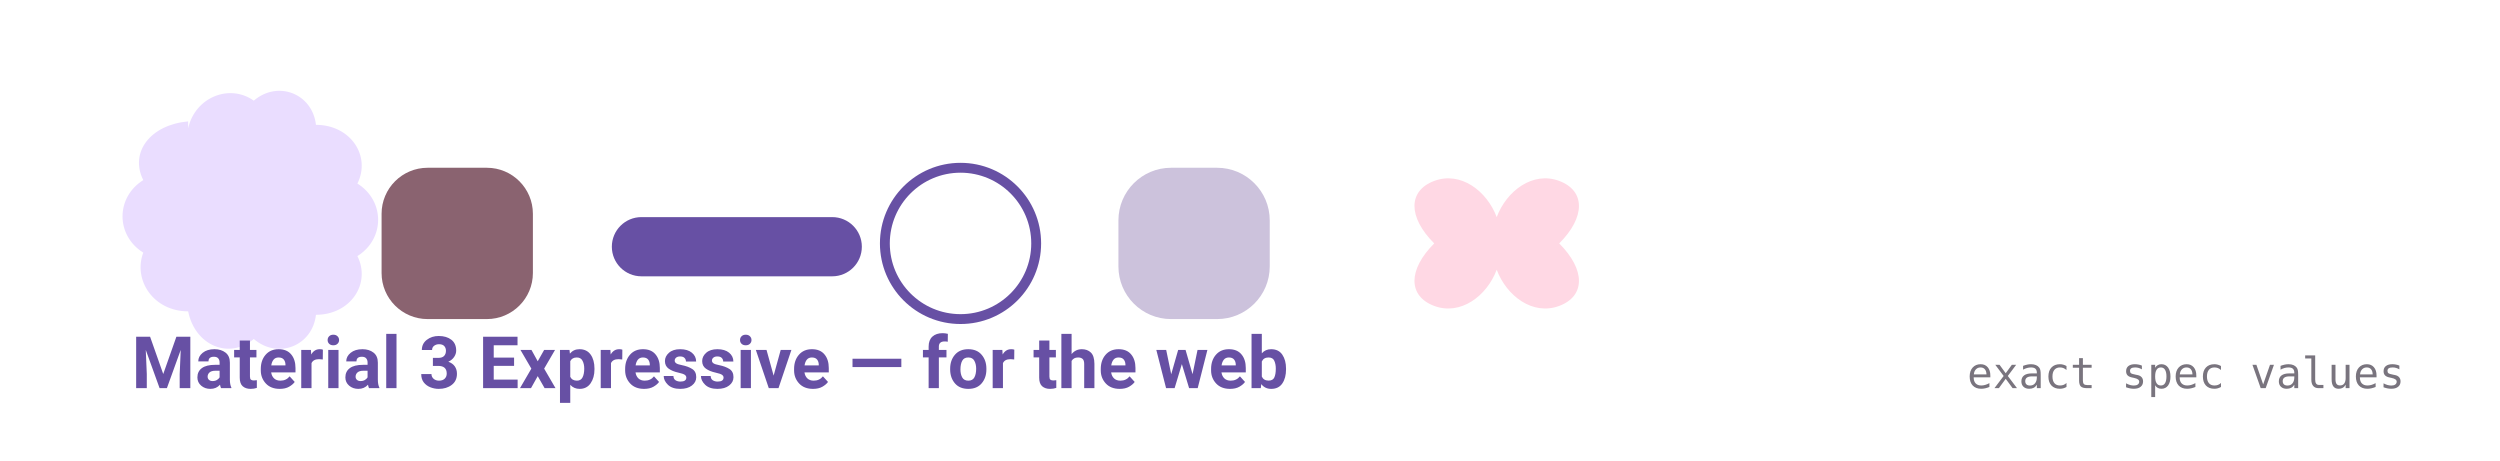
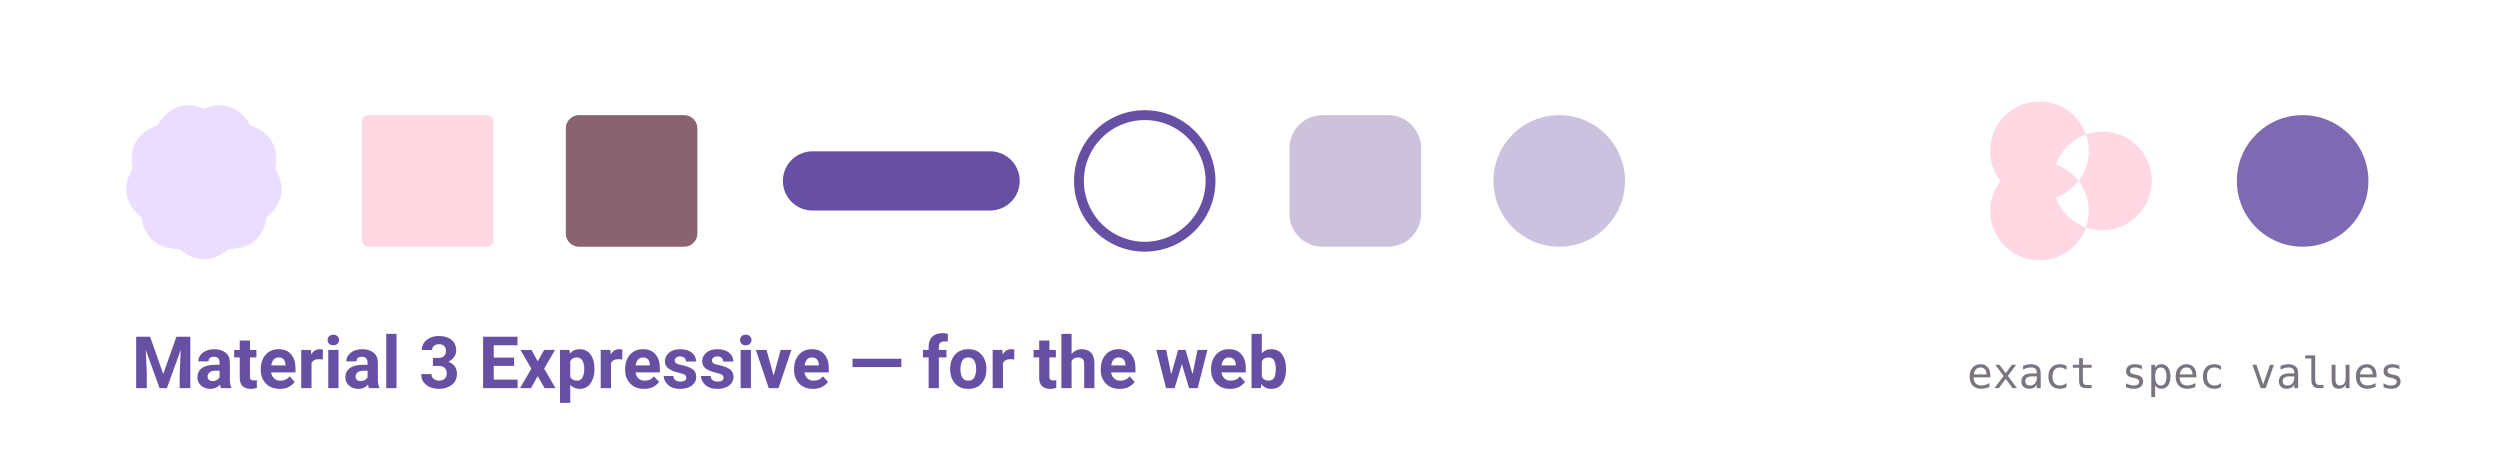
<svg xmlns="http://www.w3.org/2000/svg" width="760" height="140" viewBox="0 0 760 140" role="img" aria-label="m3-expressive-web — Material 3 Expressive for the web">
-   <g transform="translate(40,55)">
-     <path d="M24 0c2-9 12-13 19-8 7-6 17-2 18 7 10 0 16 9 12 17 8 5 8 16 0 21 4 8-2 17-12 17-1 9-11 13-18 7-7 6-17 2-19-8-10 0-16-9-13-17-8-5-8-16 0-21-4-8 2-16 13-17z" transform="translate(-8,-16) scale(1.05)" fill="#EADDFF" />
-     <rect x="76" y="-4" width="46" height="46" rx="14" fill="#7D5260" opacity=".9" />
-     <rect x="146" y="11" width="76" height="18" rx="9" fill="#6750A4" />
-     <circle cx="252" cy="19" r="23" fill="none" stroke="#6750A4" stroke-width="3" />
-     <rect x="300" y="-4" width="46" height="46" rx="16" fill="#CCC2DC" />
-     <path d="M396 19c-8-8-8-16 0-19 8-3 16 3 19 11 3-8 11-14 19-11 8 3 8 11 0 19 8 8 8 16 0 19-8 3-16-3-19-11-3 8-11 14-19 11-8-3-8-11 0-19z" fill="#FFD8E4" />
-   </g>
+   <path d="M62 33 Q71.2 29.6 76.1 38.1 Q85.4 41.5 83.7 51.2 Q88.6 59.7 81.1 66 Q79.4 75.7 69.5 75.7 Q62 82 54.5 75.7 Q44.6 75.7 42.9 66 Q35.4 59.7 40.3 51.2 Q38.6 41.5 47.9 38.1 Q52.8 29.6 62 33 Z" fill="#EADDFF" />
+   <rect x="110" y="35" width="40" height="40" rx="2" fill="#FFD8E4" />
+   <rect x="172" y="35" width="40" height="40" rx="4" fill="#7D5260" opacity=".9" />
+   <rect x="238" y="46" width="72" height="18" rx="9" fill="#6750A4" />
+   <circle cx="348" cy="55" r="20" fill="none" stroke="#6750A4" stroke-width="3" />
+   <rect x="392" y="35" width="40" height="40" rx="10" fill="#CCC2DC" />
+   <rect x="454" y="35" width="40" height="40" rx="20" fill="#6750A4" opacity=".35" />
+   <path d="M615 50 A15 15 0 1 1 615 50 A15 15 0 1 0 625 50 A15 15 0 1 1 625 60 A15 15 0 1 0 615 60 Z" fill="#FFD8E4" />
+   <circle cx="700" cy="55" r="20" fill="#6750A4" opacity=".85" />
  <text x="40" y="118" font-family="'Google Sans Flex', Roboto, system-ui, sans-serif" font-size="22" font-weight="600" fill="#6750A4">Material 3 Expressive — for the web</text>
  <text x="598" y="118" font-family="ui-monospace, monospace" font-size="13" fill="#79747E">exact spec values</text>
</svg>
